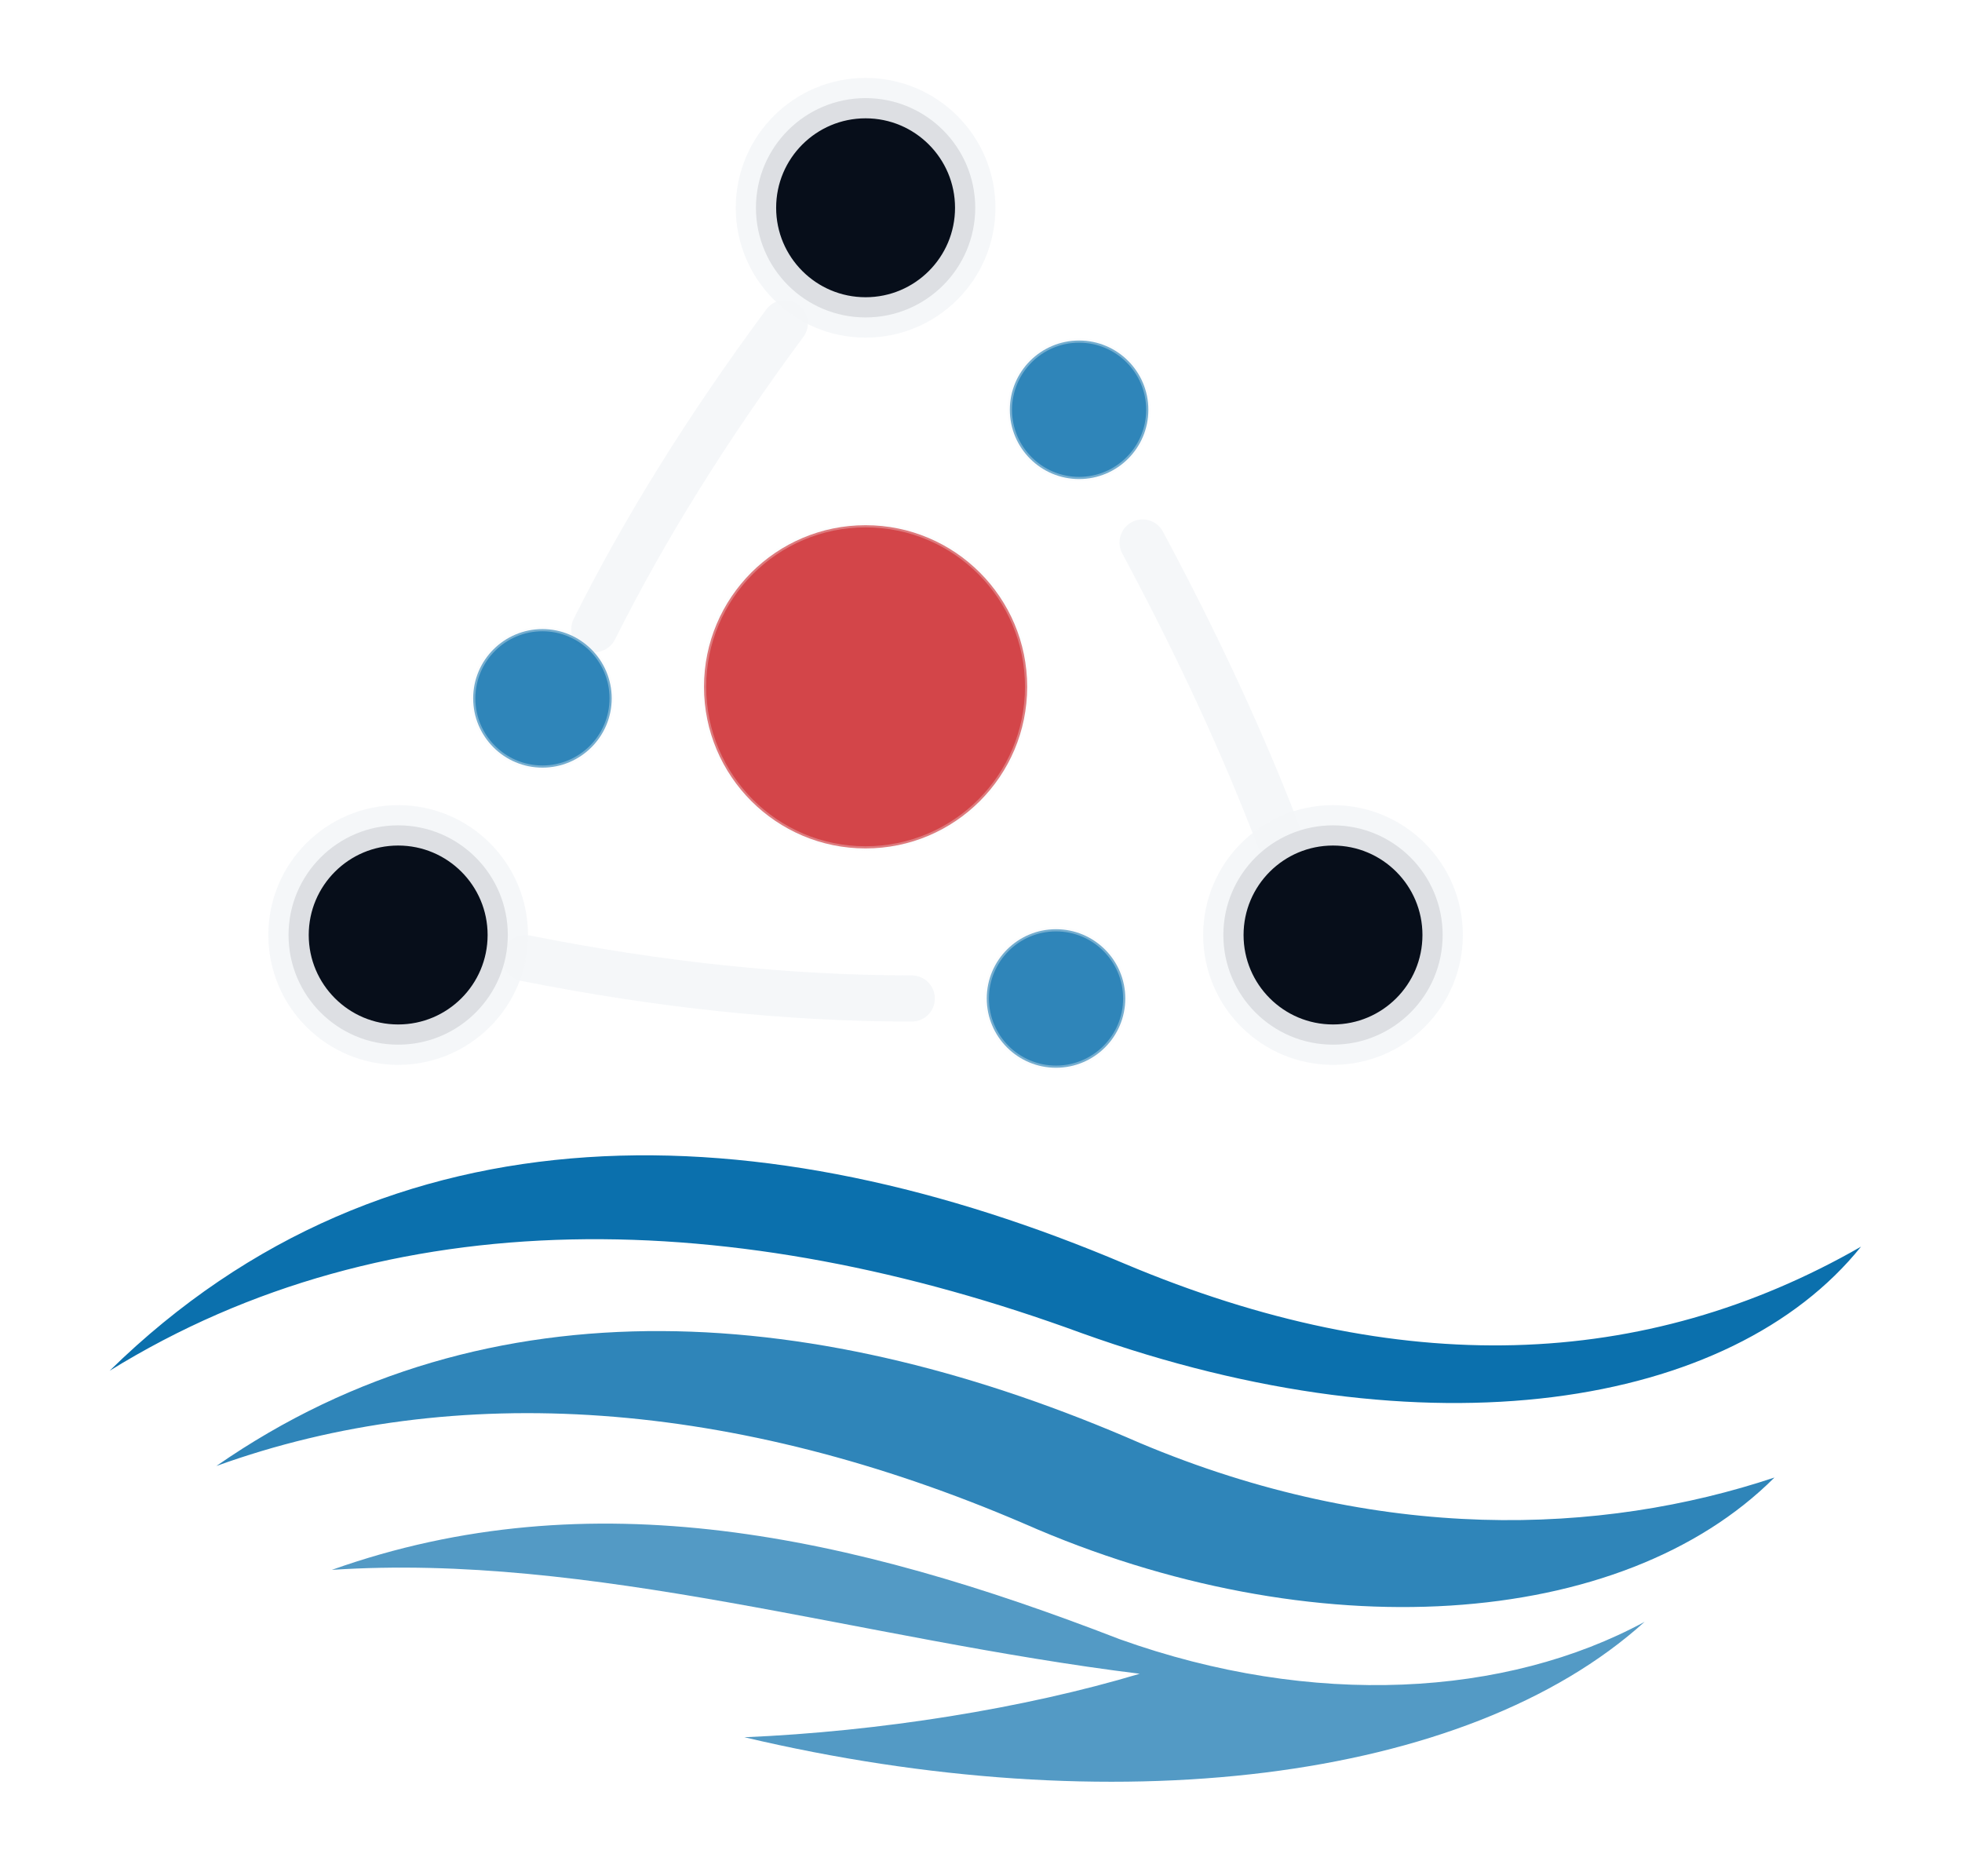
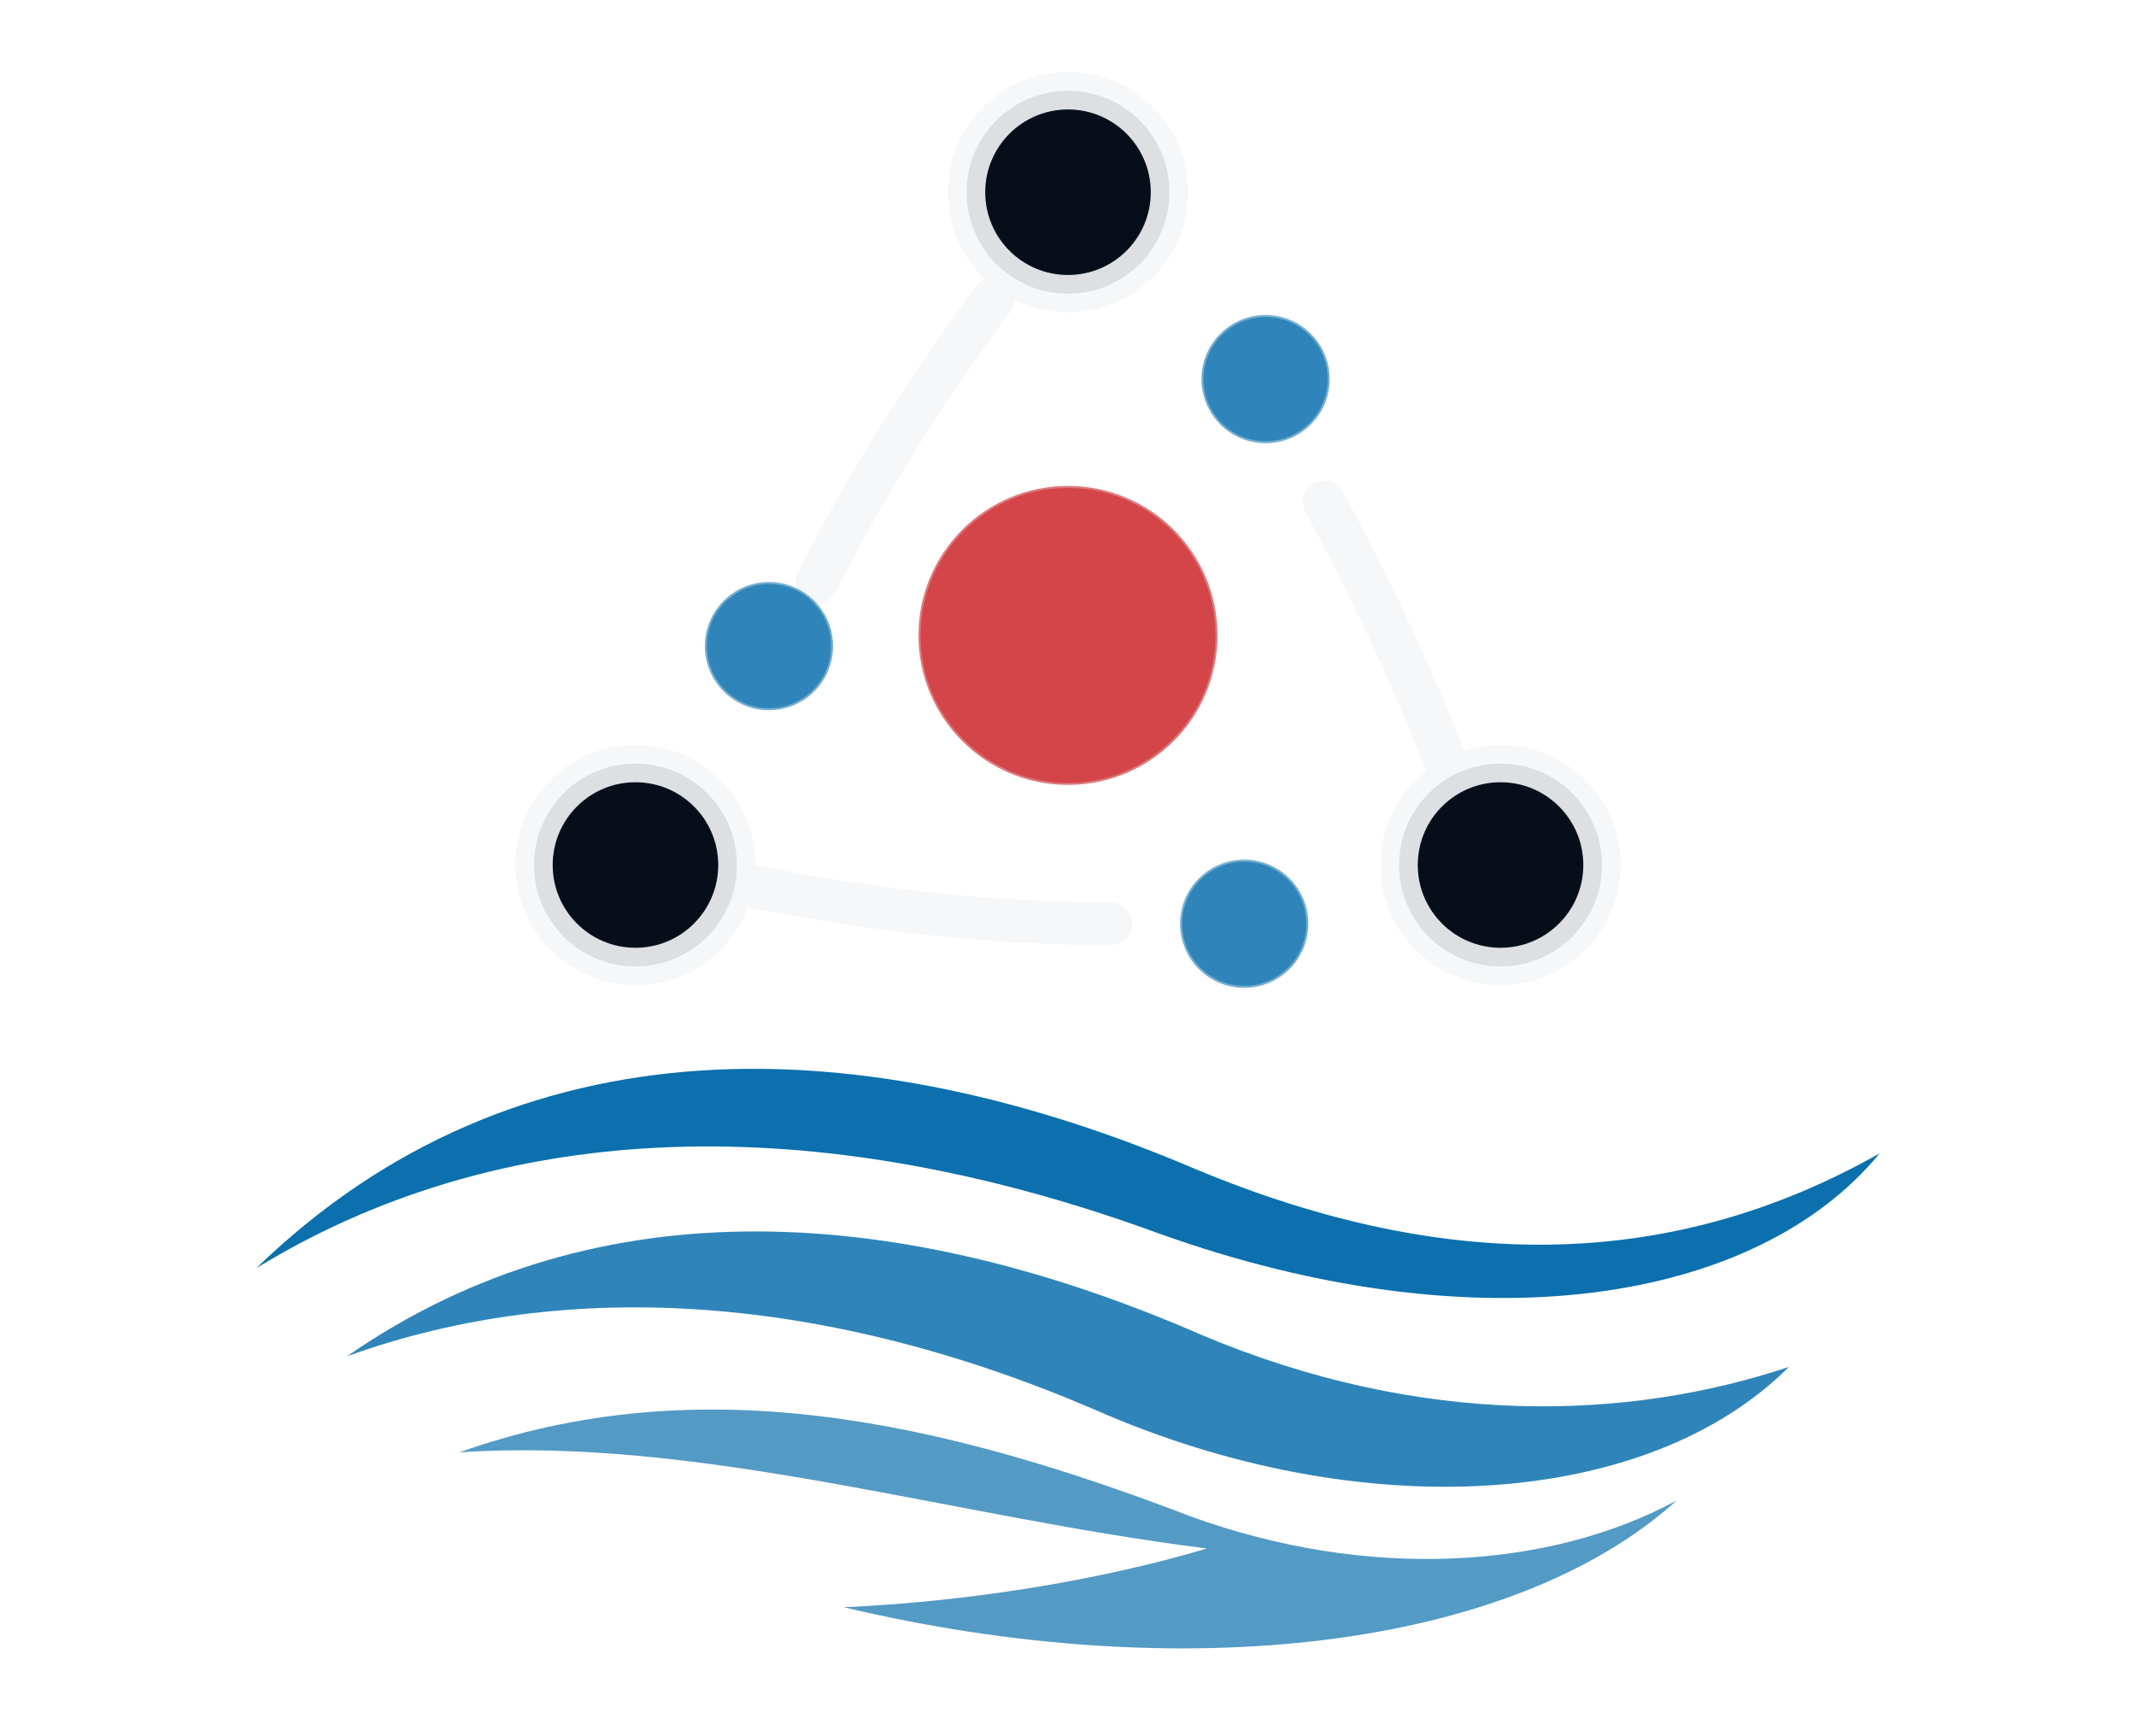
- <svg xmlns="http://www.w3.org/2000/svg" viewBox="80 180 680 650" fill="none">
-   <path d="M 352 292 Q 312 346 286 398" stroke="#F4F6F9" stroke-opacity="0.9" stroke-width="16" stroke-linecap="round" />
-   <path d="M 476 368 Q 505 422 524 472" stroke="#F4F6F9" stroke-opacity="0.9" stroke-width="16" stroke-linecap="round" />
-   <path d="M 262 512 Q 332 526 396 526" stroke="#F4F6F9" stroke-opacity="0.9" stroke-width="16" stroke-linecap="round" />
-   <circle cx="380" cy="252" r="38" stroke="#F4F6F9" stroke-opacity="0.9" stroke-width="14" fill="#070E1A" />
-   <circle cx="218" cy="504" r="38" stroke="#F4F6F9" stroke-opacity="0.9" stroke-width="14" fill="#070E1A" />
-   <circle cx="542" cy="504" r="38" stroke="#F4F6F9" stroke-opacity="0.9" stroke-width="14" fill="#070E1A" />
-   <circle cx="454" cy="322" r="24" fill="#0B70AD" fill-opacity="0.85" stroke="#F4F6F9" stroke-opacity="0.35" stroke-width="1.5" />
-   <circle cx="268" cy="422" r="24" fill="#0B70AD" fill-opacity="0.85" stroke="#F4F6F9" stroke-opacity="0.35" stroke-width="1.5" />
-   <circle cx="446" cy="526" r="24" fill="#0B70AD" fill-opacity="0.85" stroke="#F4F6F9" stroke-opacity="0.35" stroke-width="1.5" />
-   <circle cx="380" cy="418" r="56" fill="#C91C22" fill-opacity="0.82" stroke="#F4F6F9" stroke-opacity="0.3" stroke-width="1.5" />
-   <path d="M 118 655 C 215 560, 345 565, 470 618 C 565 658, 650 655, 725 612 C 680 668, 575 685, 455 642 C 335 598, 215 595, 118 655 Z" fill="#0B70AD" fill-opacity="1" />
-   <path d="M 155 688 C 250 622, 365 632, 475 680 C 558 715, 635 712, 695 692 C 642 745, 535 752, 435 708 C 335 665, 238 658, 155 688 Z" fill="#0B70AD" fill-opacity="0.85" />
-   <path d="M 195 724 C 285 692, 375 712, 468 748 C 535 772, 602 768, 650 742 C 588 798, 465 812, 338 782 C 385 780, 435 772, 475 760 C 378 748, 285 718, 195 724 Z" fill="#0B70AD" fill-opacity="0.7" />
+ <svg xmlns="http://www.w3.org/2000/svg" viewBox="0 180 800 650" fill="none">
+   <path d="M 372 292 Q 332 346 306 398" stroke="#F4F6F9" stroke-opacity="0.9" stroke-width="16" stroke-linecap="round" />
+   <path d="M 496 368 Q 525 422 544 472" stroke="#F4F6F9" stroke-opacity="0.9" stroke-width="16" stroke-linecap="round" />
+   <path d="M 282 512 Q 352 526 416 526" stroke="#F4F6F9" stroke-opacity="0.9" stroke-width="16" stroke-linecap="round" />
+   <circle cx="400" cy="252" r="38" stroke="#F4F6F9" stroke-opacity="0.9" stroke-width="14" fill="#070E1A" />
+   <circle cx="238" cy="504" r="38" stroke="#F4F6F9" stroke-opacity="0.9" stroke-width="14" fill="#070E1A" />
+   <circle cx="562" cy="504" r="38" stroke="#F4F6F9" stroke-opacity="0.9" stroke-width="14" fill="#070E1A" />
+   <circle cx="474" cy="322" r="24" fill="#0B70AD" fill-opacity="0.85" stroke="#F4F6F9" stroke-opacity="0.35" stroke-width="1.5" />
+   <circle cx="288" cy="422" r="24" fill="#0B70AD" fill-opacity="0.85" stroke="#F4F6F9" stroke-opacity="0.35" stroke-width="1.5" />
+   <circle cx="466" cy="526" r="24" fill="#0B70AD" fill-opacity="0.85" stroke="#F4F6F9" stroke-opacity="0.35" stroke-width="1.5" />
+   <circle cx="400" cy="418" r="56" fill="#C91C22" fill-opacity="0.82" stroke="#F4F6F9" stroke-opacity="0.3" stroke-width="1.5" />
+   <path d="M 96 655 C 194 560 324 565 448 618 C 544 658 628 655 704 612 C 658 668 554 685 434 642 C 314 598 194 595 96 655 Z" fill="#0B70AD" fill-opacity="1" />
+   <path d="M 130 688 C 225 622 340 632 450 680 C 533 715 610 712 670 692 C 617 745 510 752 410 708 C 310 665 213 658 130 688 Z" fill="#0B70AD" fill-opacity="0.85" />
+   <path d="M 172 724 C 262 692 352 712 446 748 C 512 772 580 768 628 742 C 566 798 442 812 316 782 C 362 780 412 772 452 760 C 356 748 262 718 172 724 Z" fill="#0B70AD" fill-opacity="0.7" />
</svg>
